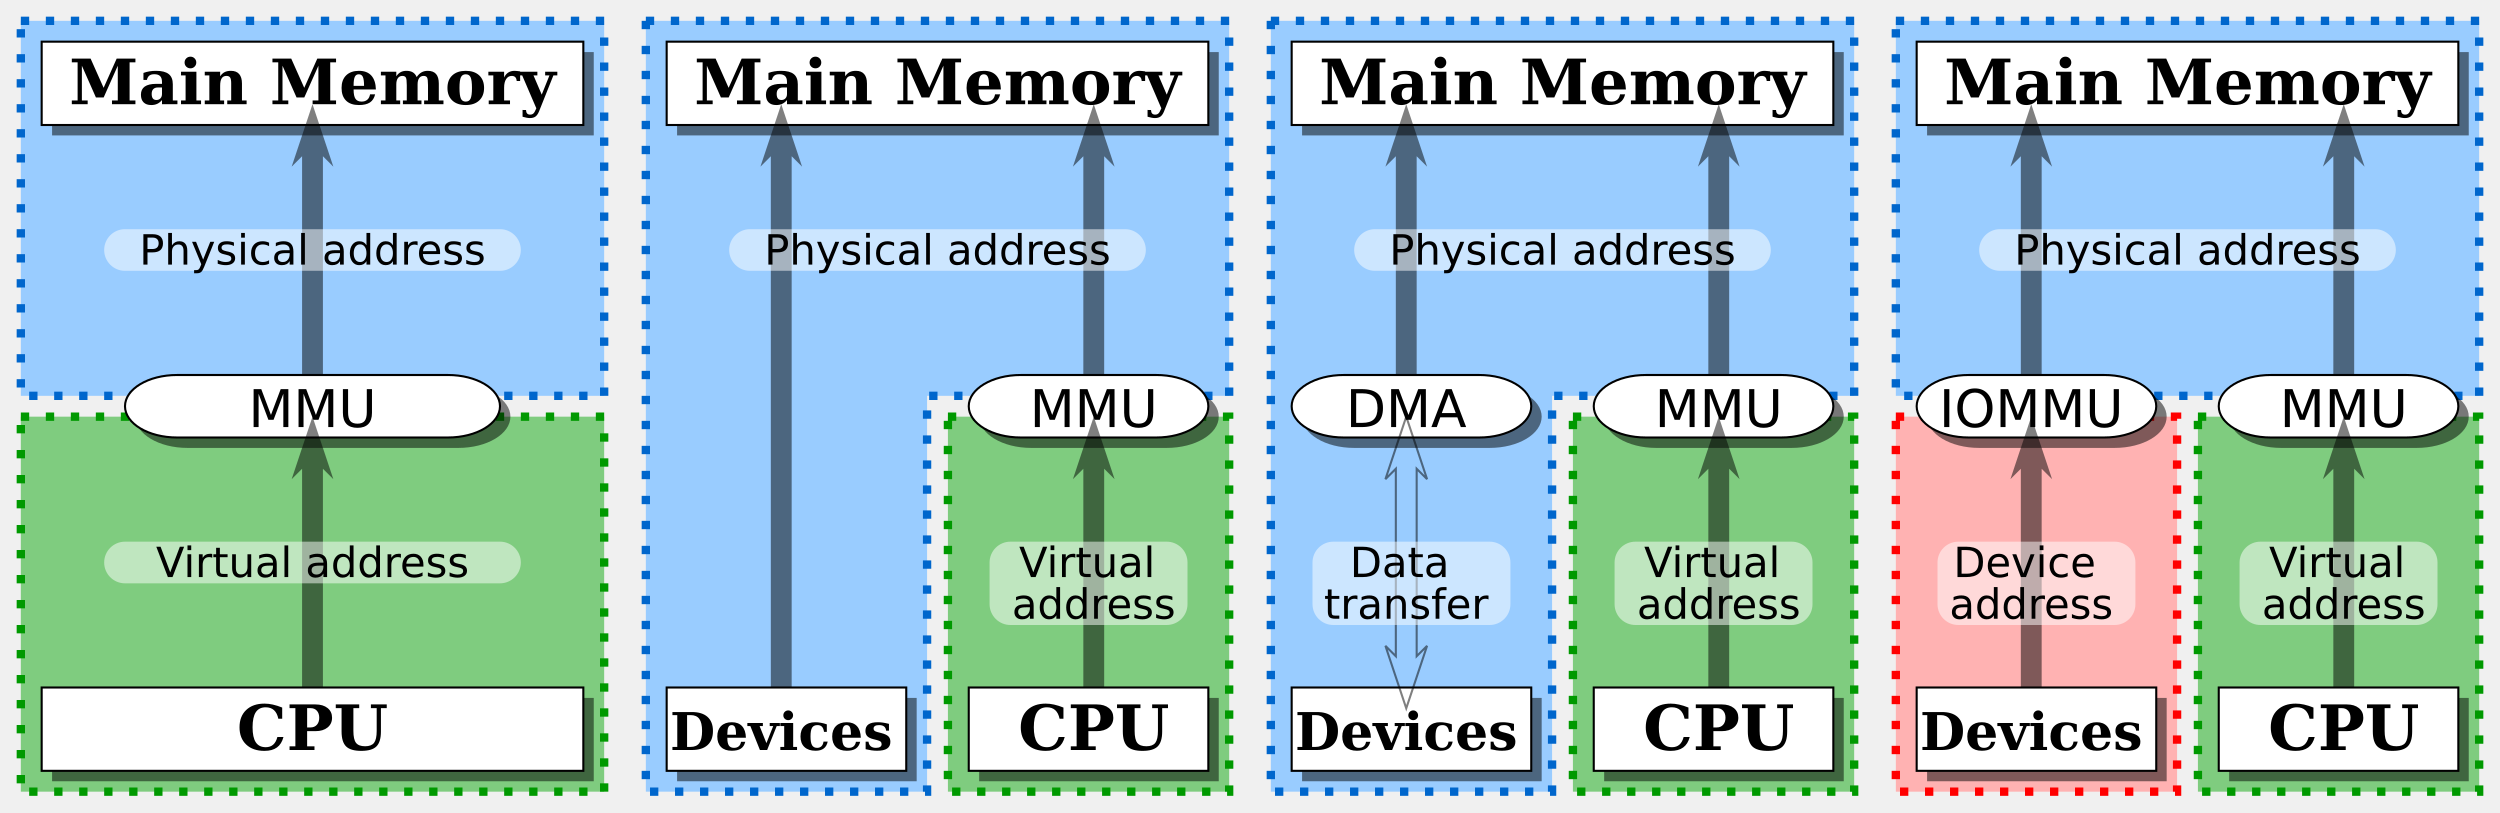
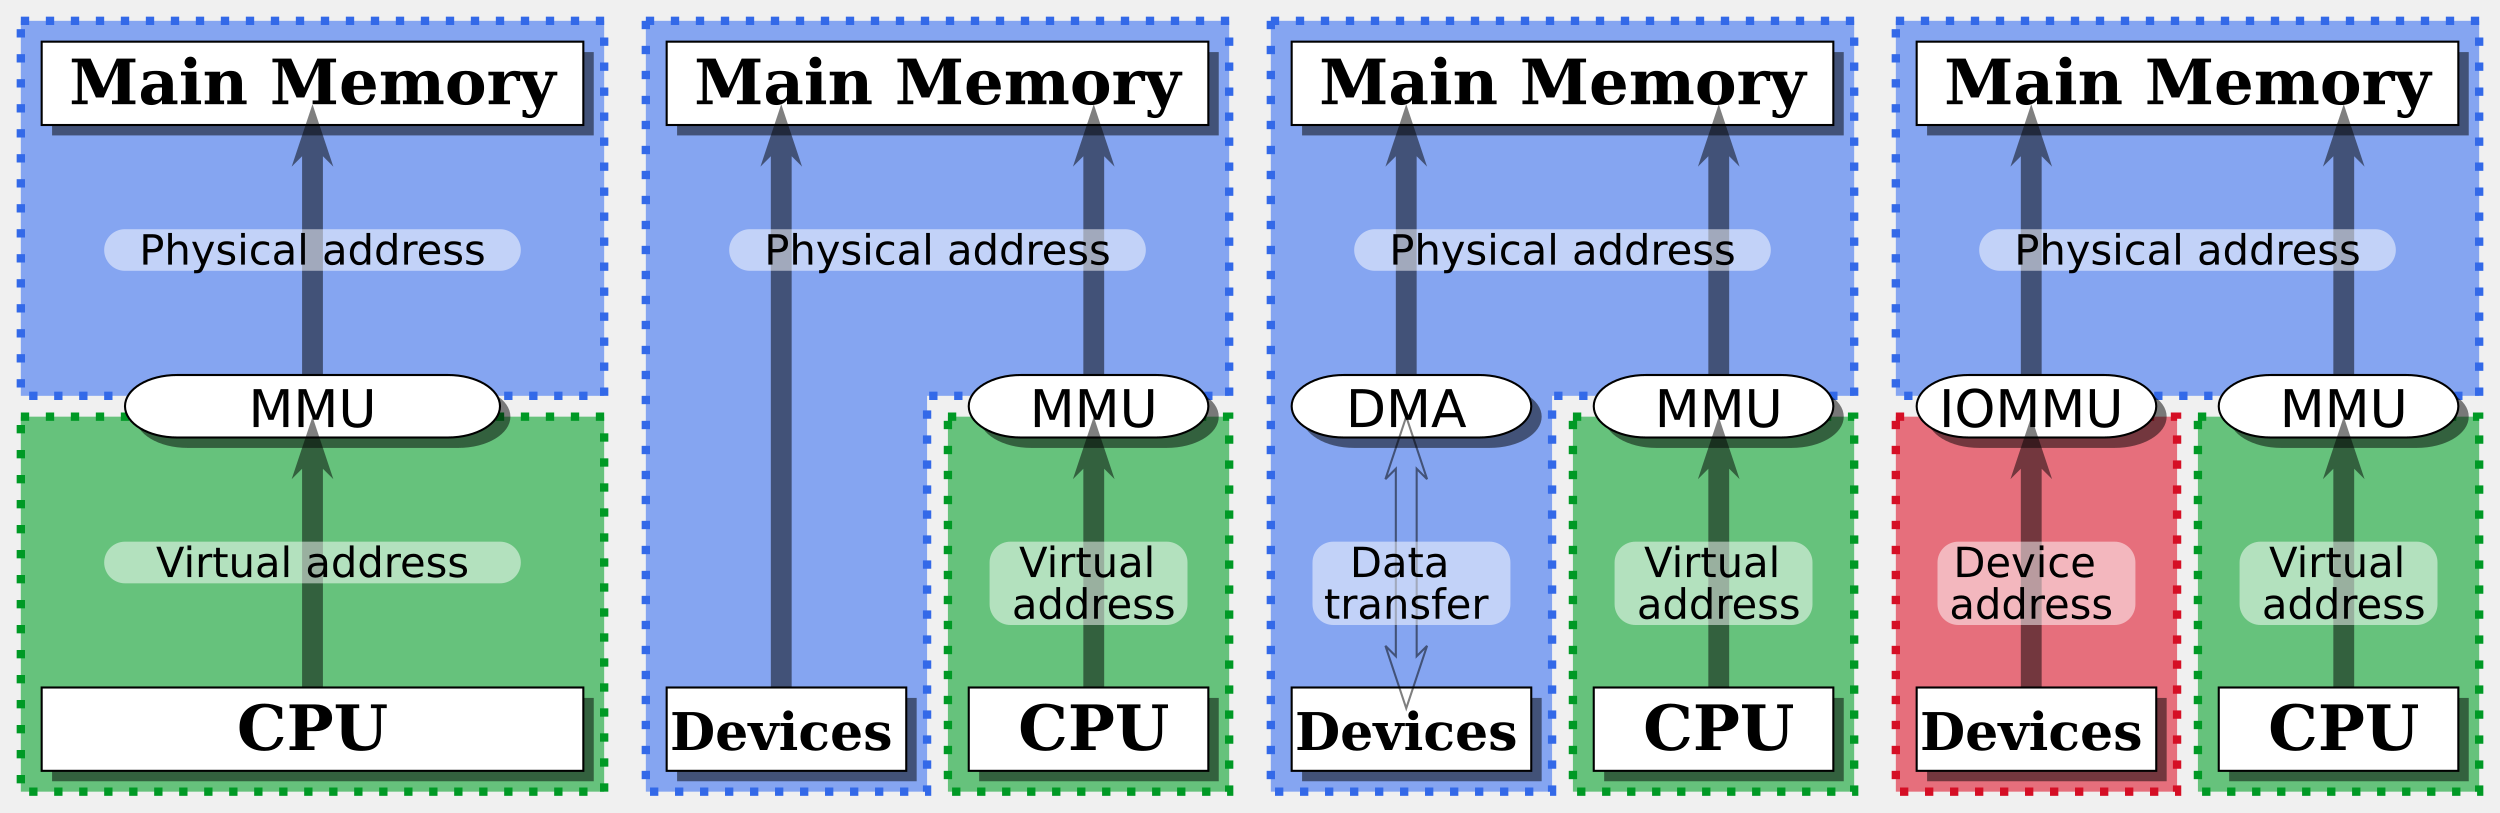
<svg xmlns="http://www.w3.org/2000/svg" xmlns:xlink="http://www.w3.org/1999/xlink" width="1200px" height="390px" viewBox="0 0 1200 390" version="1.1">
  <style>
    text {
      font-family: DejaVu Sans;
      font-size: 20px;
      font-style: normal;
      font-variant: normal;
      font-weight: normal;
      font-stretch: normal;
      fill: #000;
      stroke: none;
      text-align: center;
      text-anchor: middle;
    }
    text.mmu {
      font-size: 25px;
    }
    text.component {
      font-family: DejaVu Serif;
      font-size: 30px;
      font-weight: bold;
    }

    .g {
      stroke-width: 4;
      stroke-dasharray: 4, 8;
    }
    #g-top, #g-top-big {
      /* blue */
-       fill: #99CCFF;
-       stroke: #06C;
+       fill: #85A5F1;
+       stroke: #3369E8;
    }
    #g-btm-rght, #g-btm-big {
      /* green */
-       fill: #7FCC7F;
-       stroke: #090;
+       fill: #66C27C;
+       stroke: #009925;
    }
    #g-btm-left {
      /* red */
-       fill: #FFB2B2;
-       stroke: #F00;
+       fill: #E66F7C;
+       stroke: #D50F25;
    }

    .arrow {
      fill: #000;
      stroke: none;
      opacity: 0.5;
    }
    #a-left-data {
      fill: none;
      stroke: #000;
      stroke-width: 1;
      opacity: 0.5;
    }

    .b {
      stroke: none;
      fill: #FFF;
      opacity: 0.5;
    }
  </style>
  <defs>
    <rect id="g-top" x=" 10" y=" 10" width="280" height="180" class="g" />
    <rect id="g-btm-big" x=" 10" y="200" width="280" height="180" class="g" />
    <rect id="g-btm-left" x=" 10" y="200" width="135" height="180" class="g" />
    <rect id="g-btm-rght" x="155" y="200" width="135" height="180" class="g" />
    <path id="g-top-big" d="M 10,10 h280 v180 h-145 v190 h-135 z" class="g" />
    <rect id="c-top" x=" 20" y=" 20" width="260" height=" 40" />
    <rect id="c-btm-big" x=" 20" y="330" width="260" height=" 40" />
    <rect id="c-btm-left" x=" 20" y="330" width="115" height=" 40" />
    <rect id="c-btm-rght" x="165" y="330" width="115" height=" 40" />
    <rect id="c-mmu-big" x=" 60" y="180" width="180" height=" 30" rx="25" ry="25" />
    <rect id="c-mmu-left" x=" 20" y="180" width="115" height=" 30" rx="25" ry="25" />
    <rect id="c-mmu-rght" x="165" y="180" width="115" height=" 30" rx="25" ry="25" />
    <path id="a-top-cntr" d="M150, 50 l -10,30 5,-5 v105 h10 v-105 l5,5 z" class="arrow" />
    <path id="a-btm-cntr" d="M150,200 l -10,30 5,-5 v105 h10 v-105 l5,5 z" class="arrow" />
    <path id="a-top-left" d="M 75, 50 l -10,30 5,-5 v105 h10 v-105 l5,5 z" class="arrow" />
    <path id="a-btm-left" d="M 75,200 l -10,30 5,-5 v105 h10 v-105 l5,5 z" class="arrow" />
    <path id="a-top-rght" d="M225, 50 l -10,30 5,-5 v105 h10 v-105 l5,5 z" class="arrow" />
    <path id="a-btm-rght" d="M225,200 l -10,30 5,-5 v105 h10 v-105 l5,5 z" class="arrow" />
    <path id="a-left-long" d="M 75, 50 l -10,30 5,-5 v255 h10 v-255 l5,5 z" class="arrow" />
    <path id="a-left-data" d="M 75,200 l -10,30 5,-5 v90 l -5,-5 10,30 10,-30 -5,5 v-90 l5,5 z" />
    <rect id="b-top-cntr" x=" 50" y="110" width="200" height="20" rx="10" ry="10" class="b" />
    <rect id="b-btm-cntr" x=" 50" y="260" width="200" height="20" rx="10" ry="10" class="b" />
    <rect id="b-btm-rght" x="175" y="260" width=" 95" height="40" rx="10" ry="10" class="b" />
    <rect id="b-btm-left" x=" 30" y="260" width=" 95" height="40" rx="10" ry="10" class="b" />
    <text id="t-main" x="150" y=" 50" class="component">Main Memory</text>
    <text id="t-cpu-cntr" x="150" y="360" class="component">CPU</text>
    <text id="t-cpu-rght" x="225" y="360" class="component">CPU</text>
    <text id="t-dev-left" x=" 75" y="360" class="component" style="font-size:25px">Devices</text>
    <text id="t-mmu-cntr" x="150" y="205" class="mmu">MMU</text>
    <text id="t-mmu-rght" x="225" y="205" class="mmu">MMU</text>
    <text id="t-dma-left" x=" 75" y="205" class="mmu">DMA</text>
    <text id="t-iom-left" x=" 75" y="205" class="mmu">IOMMU</text>
    <text id="t-phys-cntr" x="150" y="127" class="addr">Physical address</text>
    <text id="t-virt-cntr" x="150" y="277" class="addr">Virtual address</text>
    <text id="t-virt" class="addr">
      <tspan x="225" y="277">Virtual</tspan>
      <tspan x="225" y="297">address</tspan>
    </text>
    <text id="t-data" class="addr">
      <tspan x="75" y="277">Data</tspan>
      <tspan x="75" y="297">transfer</tspan>
    </text>
    <text id="t-bus" class="addr">
      <tspan x="75" y="277">Device</tspan>
      <tspan x="75" y="297">address</tspan>
    </text>
    <g id="ct-mmu">
      <use x="0" y="0" xlink:href="#c-top" />
      <use x="0" y="0" xlink:href="#c-btm-big" />
      <use x="0" y="0" xlink:href="#c-mmu-big" />
    </g>
    <g id="ct-nommu">
      <use x="0" y="0" xlink:href="#c-top" />
      <use x="0" y="0" xlink:href="#c-btm-rght" />
      <use x="0" y="0" xlink:href="#c-btm-left" />
      <use x="0" y="0" xlink:href="#c-mmu-rght" />
    </g>
    <g id="ct-full">
      <use x="0" y="0" xlink:href="#ct-nommu" />
      <use x="0" y="0" xlink:href="#c-mmu-left" />
    </g>
    <g id="tpl-mmu">
      <use x="0" y="0" xlink:href="#g-top" />
      <use x="0" y="0" xlink:href="#g-btm-big" />
      <use x="5" y="5" xlink:href="#ct-mmu" style="opacity: 0.5; fill: #000; stroke: none" />
      <use x="0" y="0" xlink:href="#ct-mmu" style="fill: #FFF; stroke: #000; stroke-width: 1" />
      <use x="0" y="0" xlink:href="#a-top-cntr" />
      <use x="0" y="0" xlink:href="#a-btm-cntr" />
      <use x="0" y="0" xlink:href="#b-top-cntr" />
      <use x="0" y="0" xlink:href="#b-btm-cntr" />
      <use x="0" y="0" xlink:href="#t-main" />
      <use x="0" y="0" xlink:href="#t-phys-cntr" />
      <use x="0" y="0" xlink:href="#t-mmu-cntr" />
      <use x="0" y="0" xlink:href="#t-cpu-cntr" />
      <use x="0" y="0" xlink:href="#t-virt-cntr" />
    </g>
    <g id="tpl-nommu">
      <use x="0" y="0" xlink:href="#g-top-big" />
      <use x="0" y="0" xlink:href="#g-btm-rght" />
      <use x="5" y="5" xlink:href="#ct-nommu" style="opacity: 0.5; fill: #000; stroke: none" />
      <use x="0" y="0" xlink:href="#ct-nommu" style="fill: #FFF; stroke: #000; stroke-width: 1" />
      <use x="0" y="0" xlink:href="#a-top-rght" />
      <use x="0" y="0" xlink:href="#a-btm-rght" />
      <use x="0" y="0" xlink:href="#a-left-long" />
      <use x="0" y="0" xlink:href="#b-top-cntr" />
      <use x="0" y="0" xlink:href="#b-btm-rght" />
      <use x="0" y="0" xlink:href="#t-main" />
      <use x="0" y="0" xlink:href="#t-phys-cntr" />
      <use x="0" y="0" xlink:href="#t-mmu-rght" />
      <use x="0" y="0" xlink:href="#t-cpu-rght" />
      <use x="0" y="0" xlink:href="#t-dev-left" />
      <use x="0" y="0" xlink:href="#t-virt" />
    </g>
    <g id="tpl-dma">
      <use x="0" y="0" xlink:href="#g-top-big" />
      <use x="0" y="0" xlink:href="#g-btm-rght" />
      <use x="5" y="5" xlink:href="#ct-full" style="opacity: 0.5; fill: #000; stroke: none" />
      <use x="0" y="0" xlink:href="#ct-full" style="fill: #FFF; stroke: #000; stroke-width: 1" />
      <use x="0" y="0" xlink:href="#a-top-rght" />
      <use x="0" y="0" xlink:href="#a-btm-rght" />
      <use x="0" y="0" xlink:href="#a-top-left" />
      <use x="0" y="0" xlink:href="#a-left-data" />
      <use x="0" y="0" xlink:href="#b-top-cntr" />
      <use x="0" y="0" xlink:href="#b-btm-left" />
      <use x="0" y="0" xlink:href="#b-btm-rght" />
      <use x="0" y="0" xlink:href="#t-main" />
      <use x="0" y="0" xlink:href="#t-phys-cntr" />
      <use x="0" y="0" xlink:href="#t-dma-left" />
      <use x="0" y="0" xlink:href="#t-mmu-rght" />
      <use x="0" y="0" xlink:href="#t-cpu-rght" />
      <use x="0" y="0" xlink:href="#t-dev-left" />
      <use x="0" y="0" xlink:href="#t-data" />
      <use x="0" y="0" xlink:href="#t-virt" />
    </g>
    <g id="tpl-iommu">
      <use x="0" y="0" xlink:href="#g-top" />
      <use x="0" y="0" xlink:href="#g-btm-rght" />
      <use x="0" y="0" xlink:href="#g-btm-left" />
      <use x="5" y="5" xlink:href="#ct-full" style="opacity: 0.5; fill: #000; stroke: none" />
      <use x="0" y="0" xlink:href="#ct-full" style="fill: #FFF; stroke: #000; stroke-width: 1" />
      <use x="0" y="0" xlink:href="#a-top-rght" />
      <use x="0" y="0" xlink:href="#a-btm-rght" />
      <use x="0" y="0" xlink:href="#a-top-left" />
      <use x="0" y="0" xlink:href="#a-btm-left" />
      <use x="0" y="0" xlink:href="#b-top-cntr" />
      <use x="0" y="0" xlink:href="#b-btm-left" />
      <use x="0" y="0" xlink:href="#b-btm-rght" />
      <use x="0" y="0" xlink:href="#t-main" />
      <use x="0" y="0" xlink:href="#t-phys-cntr" />
      <use x="0" y="0" xlink:href="#t-iom-left" />
      <use x="0" y="0" xlink:href="#t-mmu-rght" />
      <use x="0" y="0" xlink:href="#t-cpu-rght" />
      <use x="0" y="0" xlink:href="#t-dev-left" />
      <use x="0" y="0" xlink:href="#t-bus" />
      <use x="0" y="0" xlink:href="#t-virt" />
    </g>
  </defs>
  <use x="0" y="0" id="img-mmu" xlink:href="#tpl-mmu" />
  <use x="300" y="0" id="img-nommu" xlink:href="#tpl-nommu" />
  <use x="600" y="0" id="img-dma" xlink:href="#tpl-dma" />
  <use x="900" y="0" id="img-iommu" xlink:href="#tpl-iommu" />
</svg>
